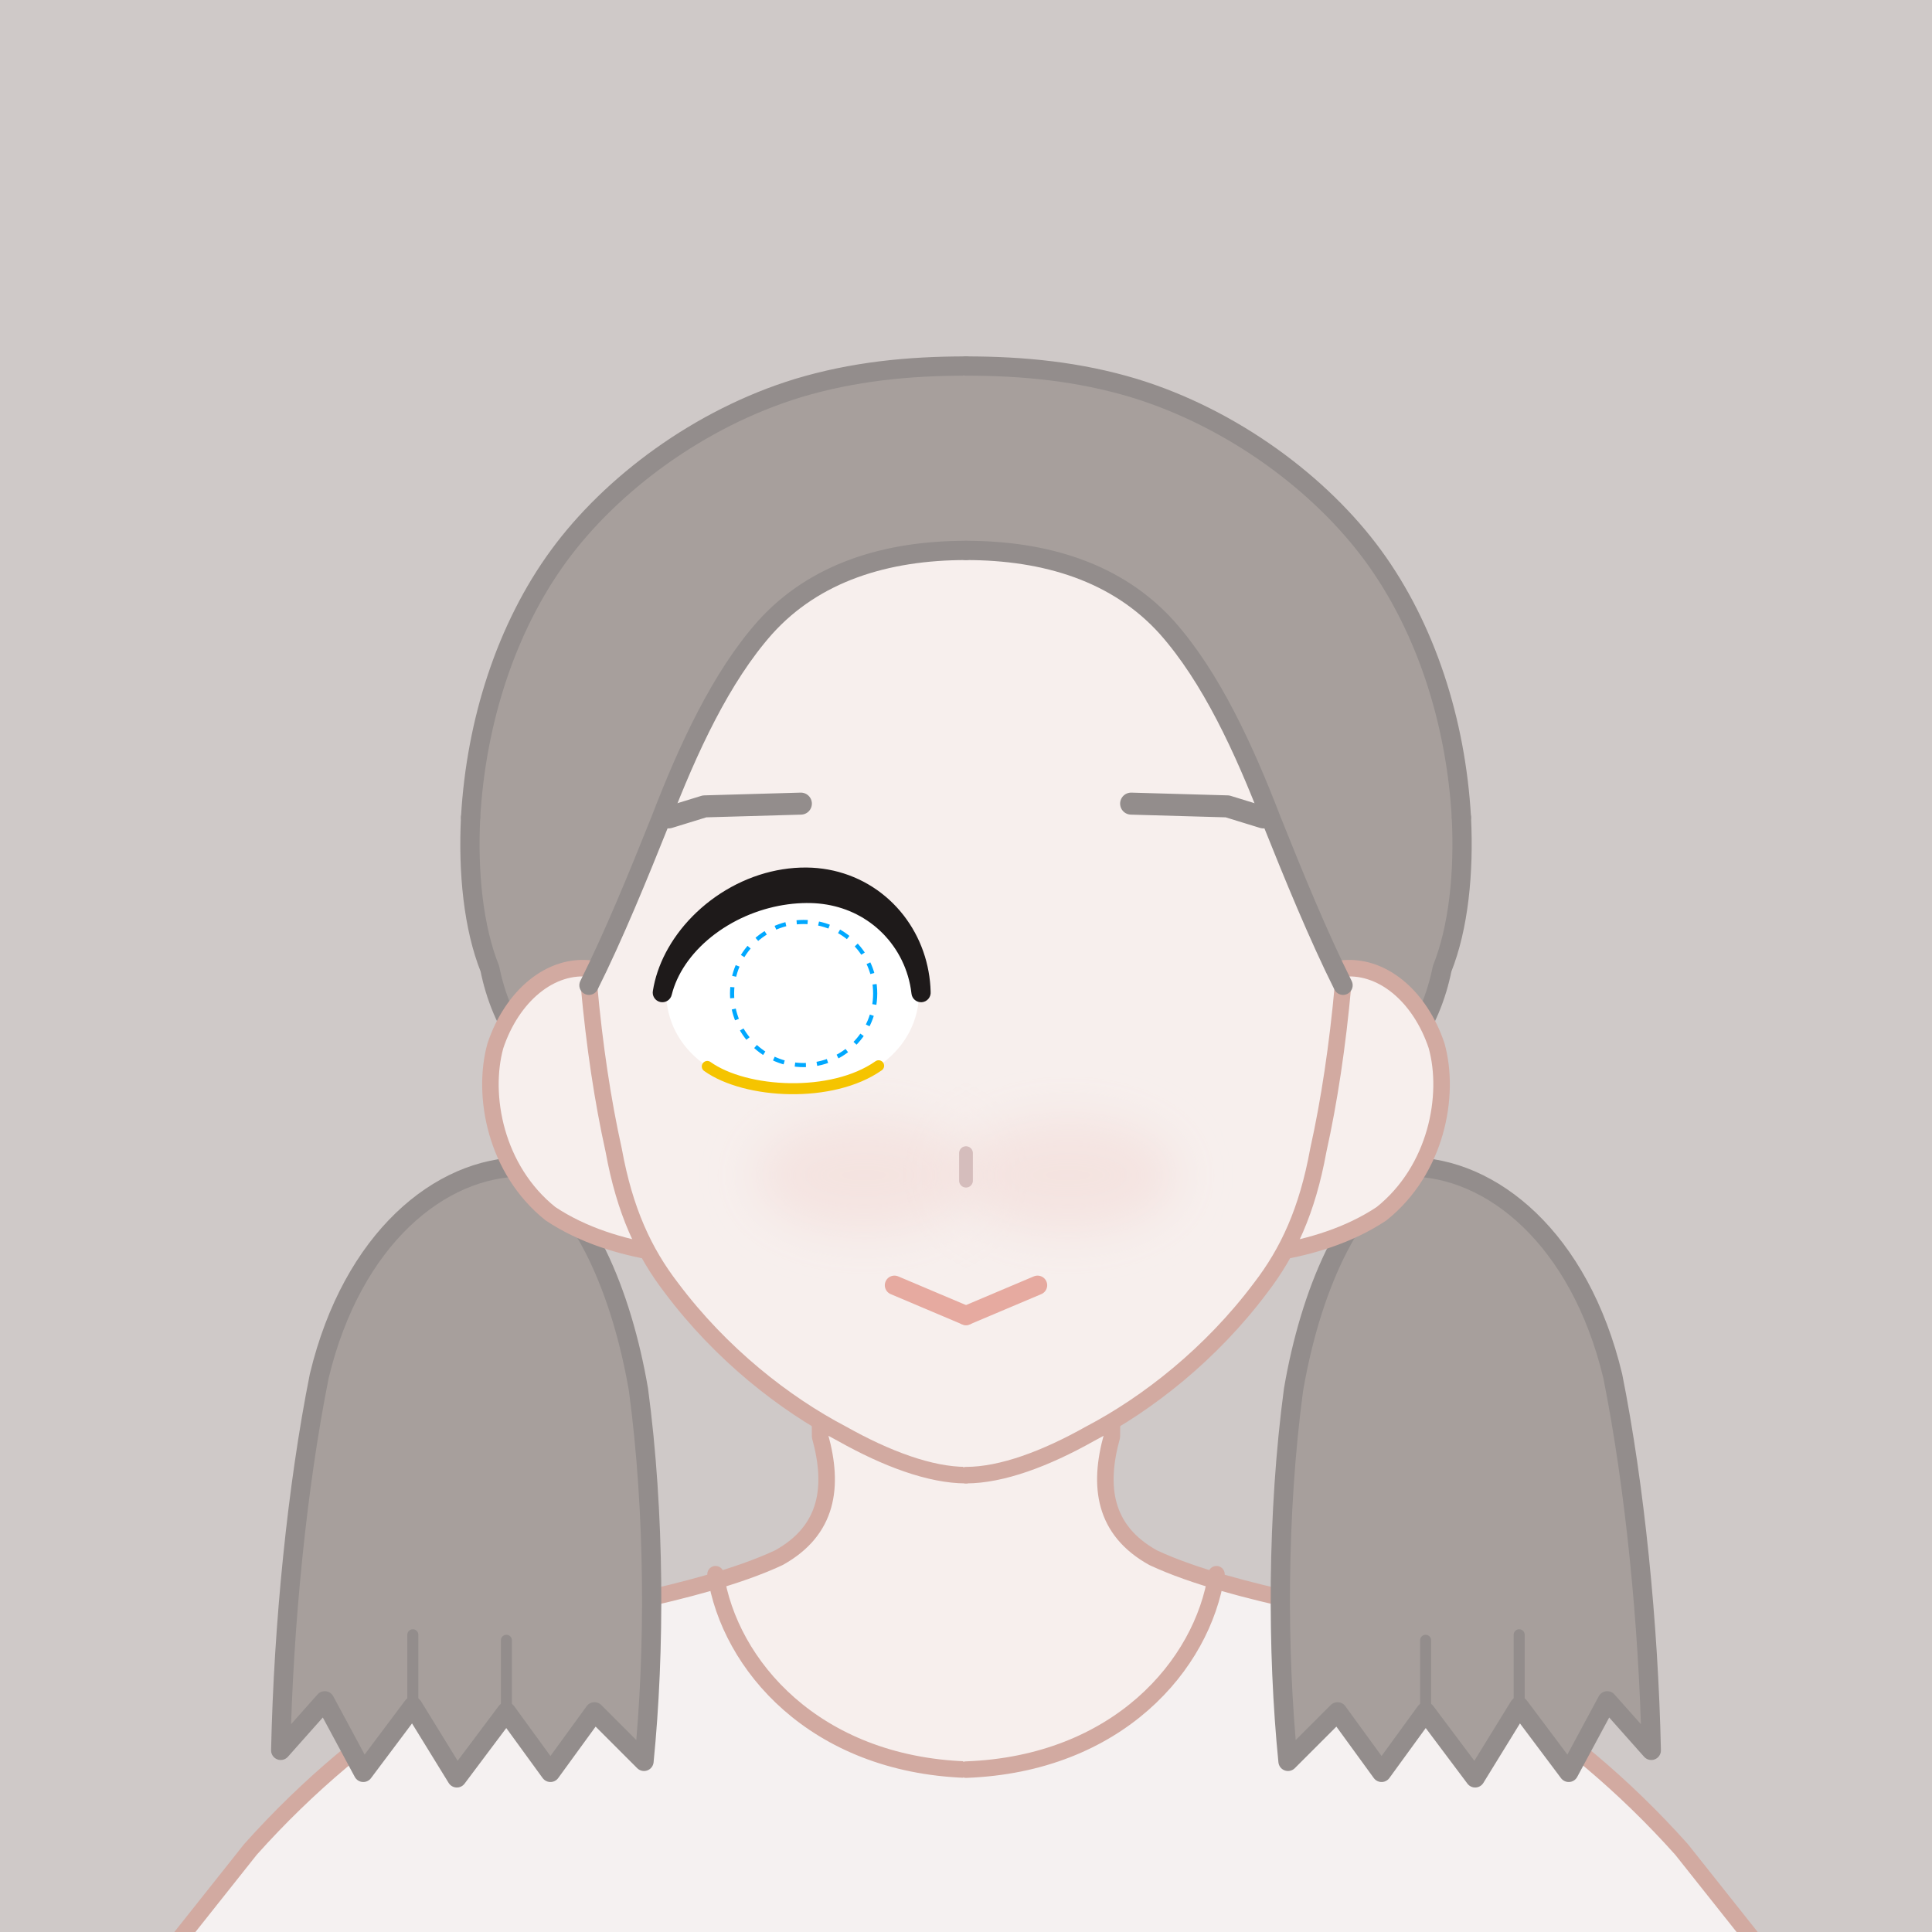
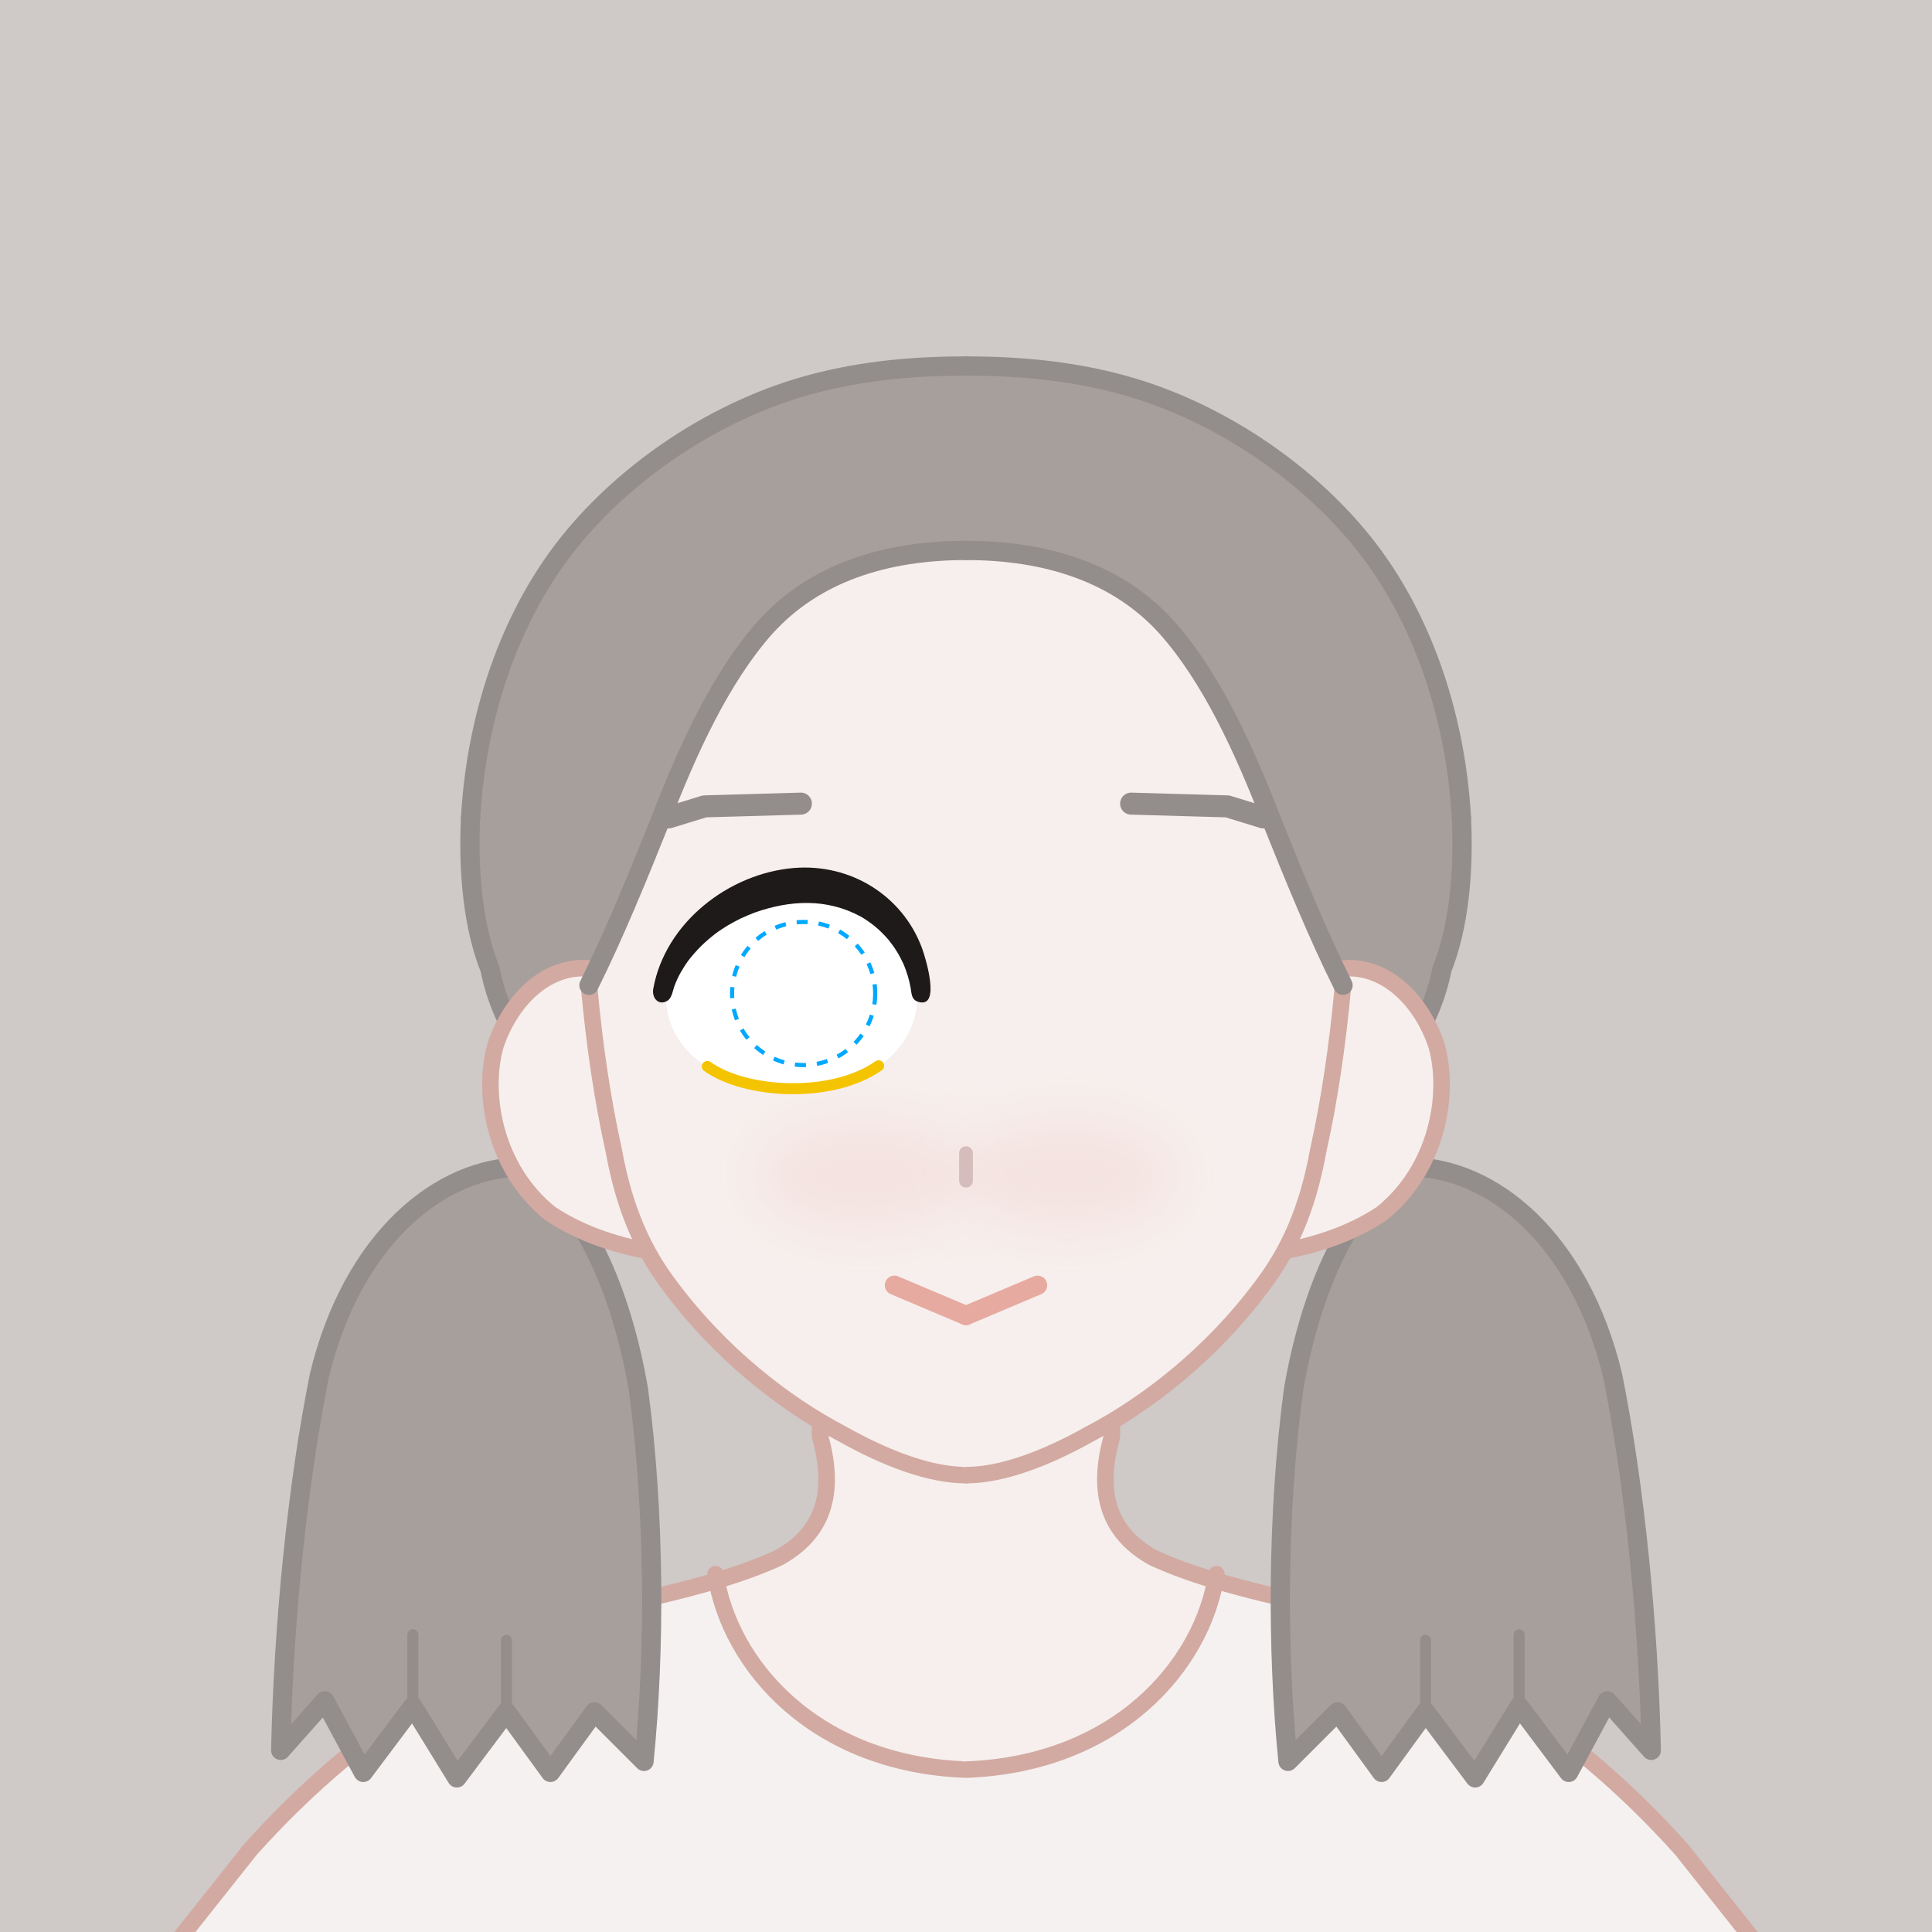
<svg xmlns="http://www.w3.org/2000/svg" width="702" height="702" viewBox="0 0 702 702">
  <defs>
-     <clipPath id="clip-path-1">
+     <clipPath id="clip-path-3">
      <path d="M242 389.2 L386 389.2 L386 464.8 L242 464.8 Z" />
    </clipPath>
    <filter id="filter-1" filterUnits="userSpaceOnUse" x="245" y="377" width="138" height="100" color-interpolation-filters="sRGB">
      <feGaussianBlur in="SourceGraphic" stdDeviation="9" color-interpolation-filters="linearRGB" />
    </filter>
-     <clipPath id="clip-path-2">
+     <clipPath id="clip-path-4">
      <path d="M460 389.2 L316 389.2 L316 464.8 L460 464.8 Z" />
    </clipPath>
    <filter id="filter-2" filterUnits="userSpaceOnUse" x="319" y="377" width="138" height="100" color-interpolation-filters="sRGB">
      <feGaussianBlur in="SourceGraphic" stdDeviation="9" color-interpolation-filters="linearRGB" />
    </filter>
  </defs>
  <g id="Layer_1" data-name="Layer 1">
    <g id="_ref">
      <g opacity="0.5">
        <rect x="0" y="0" width="702" height="702" fill="#ada19f" />
        <g data-layer="body">
          <g>
            <path d="M260 573 L230 582 C183 596 133 625 91 672 L60 712 L352 712 L352 643 C296 641 265 605 260 573 Z" fill="#f9f2f1" />
            <path d="M296 490 L298 522 C303 540 301 556 283 566 L260 573 C265 605 296 641 352 643 L352 490 Z" fill="#fdeeea" />
            <path d="M230 582 C183 596 133 625 91 672 L64 706" fill="none" stroke="#b46352" stroke-width="6" stroke-linecap="round" stroke-linejoin="round" />
            <path d="M296 500 C298 510 298 516 298 522 C303 540 301 556 283 566 C268 573 248 578 230 582" fill="none" stroke="#b46352" stroke-width="6" stroke-linecap="round" stroke-linejoin="round" />
            <path d="M260 572 C265 605 296 641 351 643" fill="none" stroke="#b46352" stroke-width="6" stroke-linecap="round" stroke-linejoin="round" />
          </g>
          <g>
            <path d="M442 573 L472 582 C519 596 569 625 611 672 L642 712 L350 712 L350 643 C406 641 437 605 442 573 Z" fill="#f9f2f1" />
            <path d="M406 490 L404 522 C399 540 401 556 419 566 L442 573 C437 605 406 641 350 643 L350 490 Z" fill="#fdeeea" />
            <path d="M472 582 C519 596 569 625 611 672 L638 706" fill="none" stroke="#b46352" stroke-width="6" stroke-linecap="round" stroke-linejoin="round" />
            <path d="M406 500 C404 510 404 516 404 522 C399 540 401 556 419 566 C434 573 454 578 472 582" fill="none" stroke="#b46352" stroke-width="6" stroke-linecap="round" stroke-linejoin="round" />
            <path d="M442 572 C437 605 406 641 351 643" fill="none" stroke="#b46352" stroke-width="6" stroke-linecap="round" stroke-linejoin="round" />
          </g>
        </g>
        <g data-layer="hairMid">
          <g>
            <path d="M190 424 C160 424 128 450 116 500 C108 540 103 590 102 636 L118 618 L132 644 L150 620 L166 646 L184 622 L200 644 L216 622 L234 640 C238 600 238 550 232 505 C226 470 212 436 190 424 Z" fill="#5d4e48" />
            <path d="M190 424 C160 424 128 450 116 500 C108 540 103 590 102 636 L118 618 L132 644 L150 620 L166 646 L184 622 L200 644 L216 622 L234 640 C238 600 238 550 232 505 C226 470 212 436 190 424 Z" fill="none" stroke="#352a27" stroke-width="7" stroke-linecap="round" stroke-linejoin="round" />
            <line x1="150" y1="620" x2="150" y2="594" fill="none" stroke="#352a27" stroke-width="4" stroke-linecap="round" stroke-linejoin="round" />
            <line x1="184" y1="622" x2="184" y2="596" fill="none" stroke="#352a27" stroke-width="4" stroke-linecap="round" stroke-linejoin="round" />
          </g>
          <g>
            <path d="M512 424 C542 424 574 450 586 500 C594 540 599 590 600 636 L584 618 L570 644 L552 620 L536 646 L518 622 L502 644 L486 622 L468 640 C464 600 464 550 470 505 C476 470 490 436 512 424 Z" fill="#5d4e48" />
            <path d="M512 424 C542 424 574 450 586 500 C594 540 599 590 600 636 L584 618 L570 644 L552 620 L536 646 L518 622 L502 644 L486 622 L468 640 C464 600 464 550 470 505 C476 470 490 436 512 424 Z" fill="none" stroke="#352a27" stroke-width="7" stroke-linecap="round" stroke-linejoin="round" />
            <line x1="552" y1="620" x2="552" y2="594" fill="none" stroke="#352a27" stroke-width="4" stroke-linecap="round" stroke-linejoin="round" />
            <line x1="518" y1="622" x2="518" y2="596" fill="none" stroke="#352a27" stroke-width="4" stroke-linecap="round" stroke-linejoin="round" />
          </g>
        </g>
        <g data-layer="hairBase">
          <g>
            <path d="M352 133 L351 133 C330 133 310 135 290 141 C254 152 222 176 203 202 C184 228 173 262 171 297 C170 317 172 337 178 352 C180 362 184 372 190 380 L198 386 L352 386 Z" fill="#5d4e48" />
            <path d="M351 133 C330 133 310 135 290 141 C254 152 222 176 203 202 C184 228 173 262 171 297" fill="none" stroke="#352a27" stroke-width="7" stroke-linecap="round" stroke-linejoin="round" />
            <path d="M171 297 C170 317 172 337 178 352 C180 362 184 372 190 380" fill="none" stroke="#352a27" stroke-width="7" stroke-linecap="round" stroke-linejoin="round" />
          </g>
          <g>
            <path d="M350 133 L351 133 C372 133 392 135 412 141 C448 152 480 176 499 202 C518 228 529 262 531 297 C532 317 530 337 524 352 C522 362 518 372 512 380 L504 386 L350 386 Z" fill="#5d4e48" />
            <path d="M351 133 C372 133 392 135 412 141 C448 152 480 176 499 202 C518 228 529 262 531 297" fill="none" stroke="#352a27" stroke-width="7" stroke-linecap="round" stroke-linejoin="round" />
            <path d="M531 297 C532 317 530 337 524 352 C522 362 518 372 512 380" fill="none" stroke="#352a27" stroke-width="7" stroke-linecap="round" stroke-linejoin="round" />
          </g>
        </g>
        <g data-layer="ear">
          <g>
            <path d="M215 352 C200 350 186 362 180 380 C175 398 180 425 200 441 C212 449 226 453 238 455 L225 380 Z" fill="#fdeeea" />
            <path d="M215 352 C200 350 186 362 180 380 C175 398 180 425 200 441 C212 449 226 453 238 455" fill="none" stroke="#b46352" stroke-width="6" stroke-linecap="round" stroke-linejoin="round" />
          </g>
          <g>
            <path d="M487 352 C502 350 516 362 522 380 C527 398 522 425 502 441 C490 449 476 453 464 455 L477 380 Z" fill="#fdeeea" />
            <path d="M487 352 C502 350 516 362 522 380 C527 398 522 425 502 441 C490 449 476 453 464 455" fill="none" stroke="#b46352" stroke-width="6" stroke-linecap="round" stroke-linejoin="round" />
          </g>
        </g>
        <g data-layer="face">
          <g>
            <path d="M352 200 L351 200 C322 200 296 208 278 228 C262 246 250 272 240 298 C232 318 223 340 214 358 C216 380 219 400 223 418 C227 440 234 455 244 468 C262 492 285 510 306 521 C322 530 338 536 351 536 L352 536 Z" fill="#fdeeea" />
            <path d="M214 358 C216 380 219 400 223 418 C227 440 234 455 244 468 C262 492 285 510 306 521 C322 530 338 536 351 536" fill="none" stroke="#b46352" stroke-width="6" stroke-linecap="round" stroke-linejoin="round" />
          </g>
          <g>
            <path d="M350 200 L351 200 C380 200 406 208 424 228 C440 246 452 272 462 298 C470 318 479 340 488 358 C486 380 483 400 479 418 C475 440 468 455 458 468 C440 492 417 510 396 521 C380 530 364 536 351 536 L350 536 Z" fill="#fdeeea" />
            <path d="M488 358 C486 380 483 400 479 418 C475 440 468 455 458 468 C440 492 417 510 396 521 C380 530 364 536 351 536" fill="none" stroke="#b46352" stroke-width="6" stroke-linecap="round" stroke-linejoin="round" />
          </g>
        </g>
        <g data-layer="makeup">
-           <g clip-path="url(#clip-path-1)">
+           <g clip-path="url(#clip-path-3)">
            <g filter="url(#filter-1)">
              <ellipse cx="314" cy="427" rx="40" ry="21" fill="#f3bfb8" opacity="0.5" />
            </g>
          </g>
-           <g clip-path="url(#clip-path-2)">
+           <g clip-path="url(#clip-path-4)">
            <g filter="url(#filter-2)">
              <ellipse cx="388" cy="427" rx="40" ry="21" fill="#f3bfb8" opacity="0.5" />
            </g>
          </g>
        </g>
        <g data-layer="mouth">
          <line x1="325" y1="467" x2="351" y2="478" fill="none" stroke="#dc6450" stroke-width="7" stroke-linecap="round" stroke-linejoin="round" />
          <line x1="377" y1="467" x2="351" y2="478" fill="none" stroke="#dc6450" stroke-width="7" stroke-linecap="round" stroke-linejoin="round" />
          <line x1="351" y1="419" x2="351" y2="429" fill="none" stroke="#b98a88" stroke-width="5" stroke-linecap="round" />
        </g>
        <g data-layer="hairLine">
          <path d="M351 200 C322 200 296 208 278 228 C262 246 250 272 240 298 C232 318 223 340 214 358" fill="none" stroke="#352a27" stroke-width="7" stroke-linecap="round" stroke-linejoin="round" />
          <path d="M351 200 C380 200 406 208 424 228 C440 246 452 272 462 298 C470 318 479 340 488 358" fill="none" stroke="#352a27" stroke-width="7" stroke-linecap="round" stroke-linejoin="round" />
        </g>
        <g data-layer="brow">
          <polyline points="243,297 256,293 291,292" fill="none" stroke="#352a27" stroke-width="8" stroke-linecap="round" stroke-linejoin="round" />
          <polyline points="459,297 446,293 411,292" fill="none" stroke="#352a27" stroke-width="8" stroke-linecap="round" stroke-linejoin="round" />
        </g>
      </g>
    </g>
    <g id="white">
-       <path d="M242 360 C242 338 262 326 288 326 C314 326 334 338 334 360 C334 382 314 396 288 396 C262 396 242 382 242 360 Z" fill="#ffffff" />
+       <path d="M242 360 C243.178 339.672 274.345 322.672 291.667 322.167 C315.335 321.476 333.5 338.667 333.5 360.667 C333.5 382.667 314 396 288 396 C262 396 240.727 381.963 242 360 Z" fill="#ffffff" />
    </g>
    <g id="upper">
-       <polygon points="237.252,359.897 237.551,358.24 237.883,356.76 237.941,356.513 238.406,354.792 238.803,353.526 238.951,353.061 239.578,351.317 239.962,350.368 240.28,349.584 241.058,347.862 241.344,347.294 241.925,346.127 242.867,344.408 242.928,344.314 243.885,342.708 244.617,341.579 244.985,341.016 246.164,339.343 246.569,338.814 247.417,337.698 248.568,336.29 248.745,336.08 250.15,334.489 250.84,333.764 251.624,332.938 253.169,331.426 253.251,331.357 254.778,329.959 255.664,329.208 256.451,328.542 258.188,327.176 258.338,327.071 259.976,325.871 260.978,325.193 261.816,324.627 263.713,323.445 263.884,323.351 265.648,322.334 266.723,321.768 267.619,321.299 269.636,320.333 269.832,320.251 271.687,319.443 272.839,318.994 273.747,318.642 275.844,317.917 276.12,317.835 277.977,317.271 279.259,316.935 280.089,316.72 282.225,316.252 282.674,316.172 284.386,315.867 285.904,315.658 286.538,315.572 288.676,315.367 289.401,315.327 290.829,315.25 292.642,315.226 293.004,315.221 295.029,315.28 296.147,315.36 297.018,315.423 298.974,315.649 299.642,315.754 300.899,315.956 302.839,316.351 303.092,316.412 304.736,316.824 306.239,317.271 306.592,317.373 308.418,318.001 309.548,318.446 310.23,318.713 311.993,319.495 312.749,319.869 313.708,320.347 315.391,321.276 315.82,321.534 317.035,322.277 318.624,323.341 318.745,323.424 320.158,324.467 321.316,325.4 321.654,325.667 323.091,326.923 323.903,327.696 324.47,328.235 325.79,329.602 326.297,330.172 327.055,331.028 328.256,332.499 328.49,332.806 329.392,334.018 330.352,335.425 330.465,335.582 331.471,337.186 332.122,338.33 332.409,338.828 333.281,340.508 333.67,341.338 334.08,342.214 334.808,343.949 334.992,344.434 335.468,345.715 336.057,347.505 336.088,347.599 336.571,349.304 336.901,350.668 337.014,351.126 337.388,352.973 337.543,353.928 337.688,354.817 337.915,356.668 337.962,357.21 338.072,358.537 338.153,360.357 338.146,361.044 338.006,361.715 337.737,362.346 337.35,362.913 336.861,363.394 336.286,363.769 335.65,364.026 334.976,364.153 334.29,364.146 333.618,364.006 332.987,363.737 332.42,363.35 331.94,362.861 331.564,362.286 331.308,361.65 331.18,360.976 330.952,359.311 330.741,358.141 330.667,357.75 330.321,356.221 330.125,355.498 329.911,354.712 329.435,353.212 329.326,352.918 328.903,351.751 328.295,350.262 328.289,350.247 332.186,348.915 328.346,350.404 327.667,348.922 327.122,347.855 326.963,347.551 326.209,346.222 325.793,345.553 325.404,344.931 324.546,343.673 324.313,343.364 323.644,342.461 322.641,341.211 326.581,338.437 322.758,341.37 322.695,341.298 321.707,340.166 320.806,339.215 320.678,339.088 319.611,338.057 318.914,337.435 318.503,337.07 317.368,336.138 316.918,335.8 316.202,335.257 315.002,334.422 314.826,334.316 313.769,333.636 312.455,332.862 312.429,332.847 315.575,328.126 312.628,332.973 311.255,332.235 310.187,331.716 309.949,331.605 308.63,331.03 307.86,330.729 307.304,330.513 305.949,330.043 305.483,329.903 304.56,329.62 303.179,329.254 303.067,329.233 301.785,328.941 300.369,328.674 300.36,328.676 298.901,328.459 297.886,328.344 297.468,328.298 296.013,328.186 295.393,328.162 294.522,328.124 292.996,328.113 292.886,328.117 291.308,328.156 290.115,328.224 289.625,328.251 287.955,328.397 287.555,328.445 286.26,328.598 284.767,328.824 284.542,328.856 282.84,329.164 282.225,329.296 281.147,329.526 279.48,329.94 279.412,329.953 277.697,330.432 276.975,330.658 276,330.962 274.294,331.56 274.289,331.557 272.589,332.208 271.847,332.519 270.917,332.909 269.253,333.675 269.166,333.715 266.483,328.557 269.341,333.62 267.607,334.487 266.89,334.872 265.995,335.352 264.409,336.278 264.333,336.322 261.3,331.723 264.49,336.215 262.858,337.24 262.157,337.711 261.347,338.255 259.821,339.363 259.808,339.373 256.523,335.37 259.946,339.255 258.454,340.418 257.716,341.032 257.083,341.559 255.762,342.739 255.685,342.806 254.501,343.949 253.647,344.833 253.301,345.188 252.159,346.459 251.834,346.845 251.082,347.752 250.048,349.104 250.03,349.127 246.472,346.733 250.12,348.988 249.134,350.389 248.514,351.347 248.254,351.743 247.457,353.088 247.132,353.691 246.724,354.451 246.056,355.833 245.922,356.135 245.462,357.208 244.942,358.578 244.909,358.668 244.488,359.962 244.081,361.436 243.865,362.087 243.527,362.684 243.078,363.203 242.537,363.625 241.924,363.933 241.262,364.116 240.578,364.166 239.897,364.081 239.246,363.865 238.649,363.527 238.13,363.078 237.708,362.537 237.4,361.924 237.218,361.262 237.168,360.578" fill="#1e1a1a" />
+       <path d="M328.289 350.247 L328.346 350.404 C326.72 346.855 325.084 344.255 322.641 341.211 L322.758 341.37 C319.598 337.758 316.589 335.249 312.429 332.847 L312.628 332.973 C300.334 326.364 287.171 327.046 274.294 331.56 L274.289 331.557 C272.521 332.234 270.886 332.924 269.166 333.715 L269.341 333.62 C267.606 334.487 266.011 335.351 264.333 336.322 L264.49 336.215 C262.896 337.216 261.303 338.226 259.808 339.373 L259.946 339.255 C255.932 342.384 253.172 345.112 250.03 349.127 L250.12 348.988 C248.035 351.95 246.428 354.662 245.138 358.063 C244.417 359.962 244.212 362.663 242.378 363.705 C239.23 365.493 236.768 362.578 237.37 359.245 C241.705 335.218 264.857 317.36 288.406 315.393 C309.011 313.672 327.776 325.333 334.927 344.263 C336.104 347.378 342.185 366.695 333.618 364.006 C331.101 363.216 331.256 360.996 330.878 358.899 C330.309 355.745 329.477 353.208 328.289 350.247 Z" fill="#1e1a1a" />
    </g>
    <g id="lower">
      <path d="M257 387.5 C271 397.5 302.396 399.126 319.25 387.25" fill="none" stroke="#f5c400" stroke-width="4" stroke-linecap="round" stroke-linejoin="round" />
    </g>
    <path id="iris" d="M318 361 C318 375.359 306.359 387 292 387 C277.641 387 266 375.359 266 361 C266 346.641 277.641 335 292 335 C306.359 335 318 346.641 318 361 Z" fill="none" stroke="#00a8ff" stroke-width="1.5" stroke-dasharray="4 4" />
  </g>
</svg>
